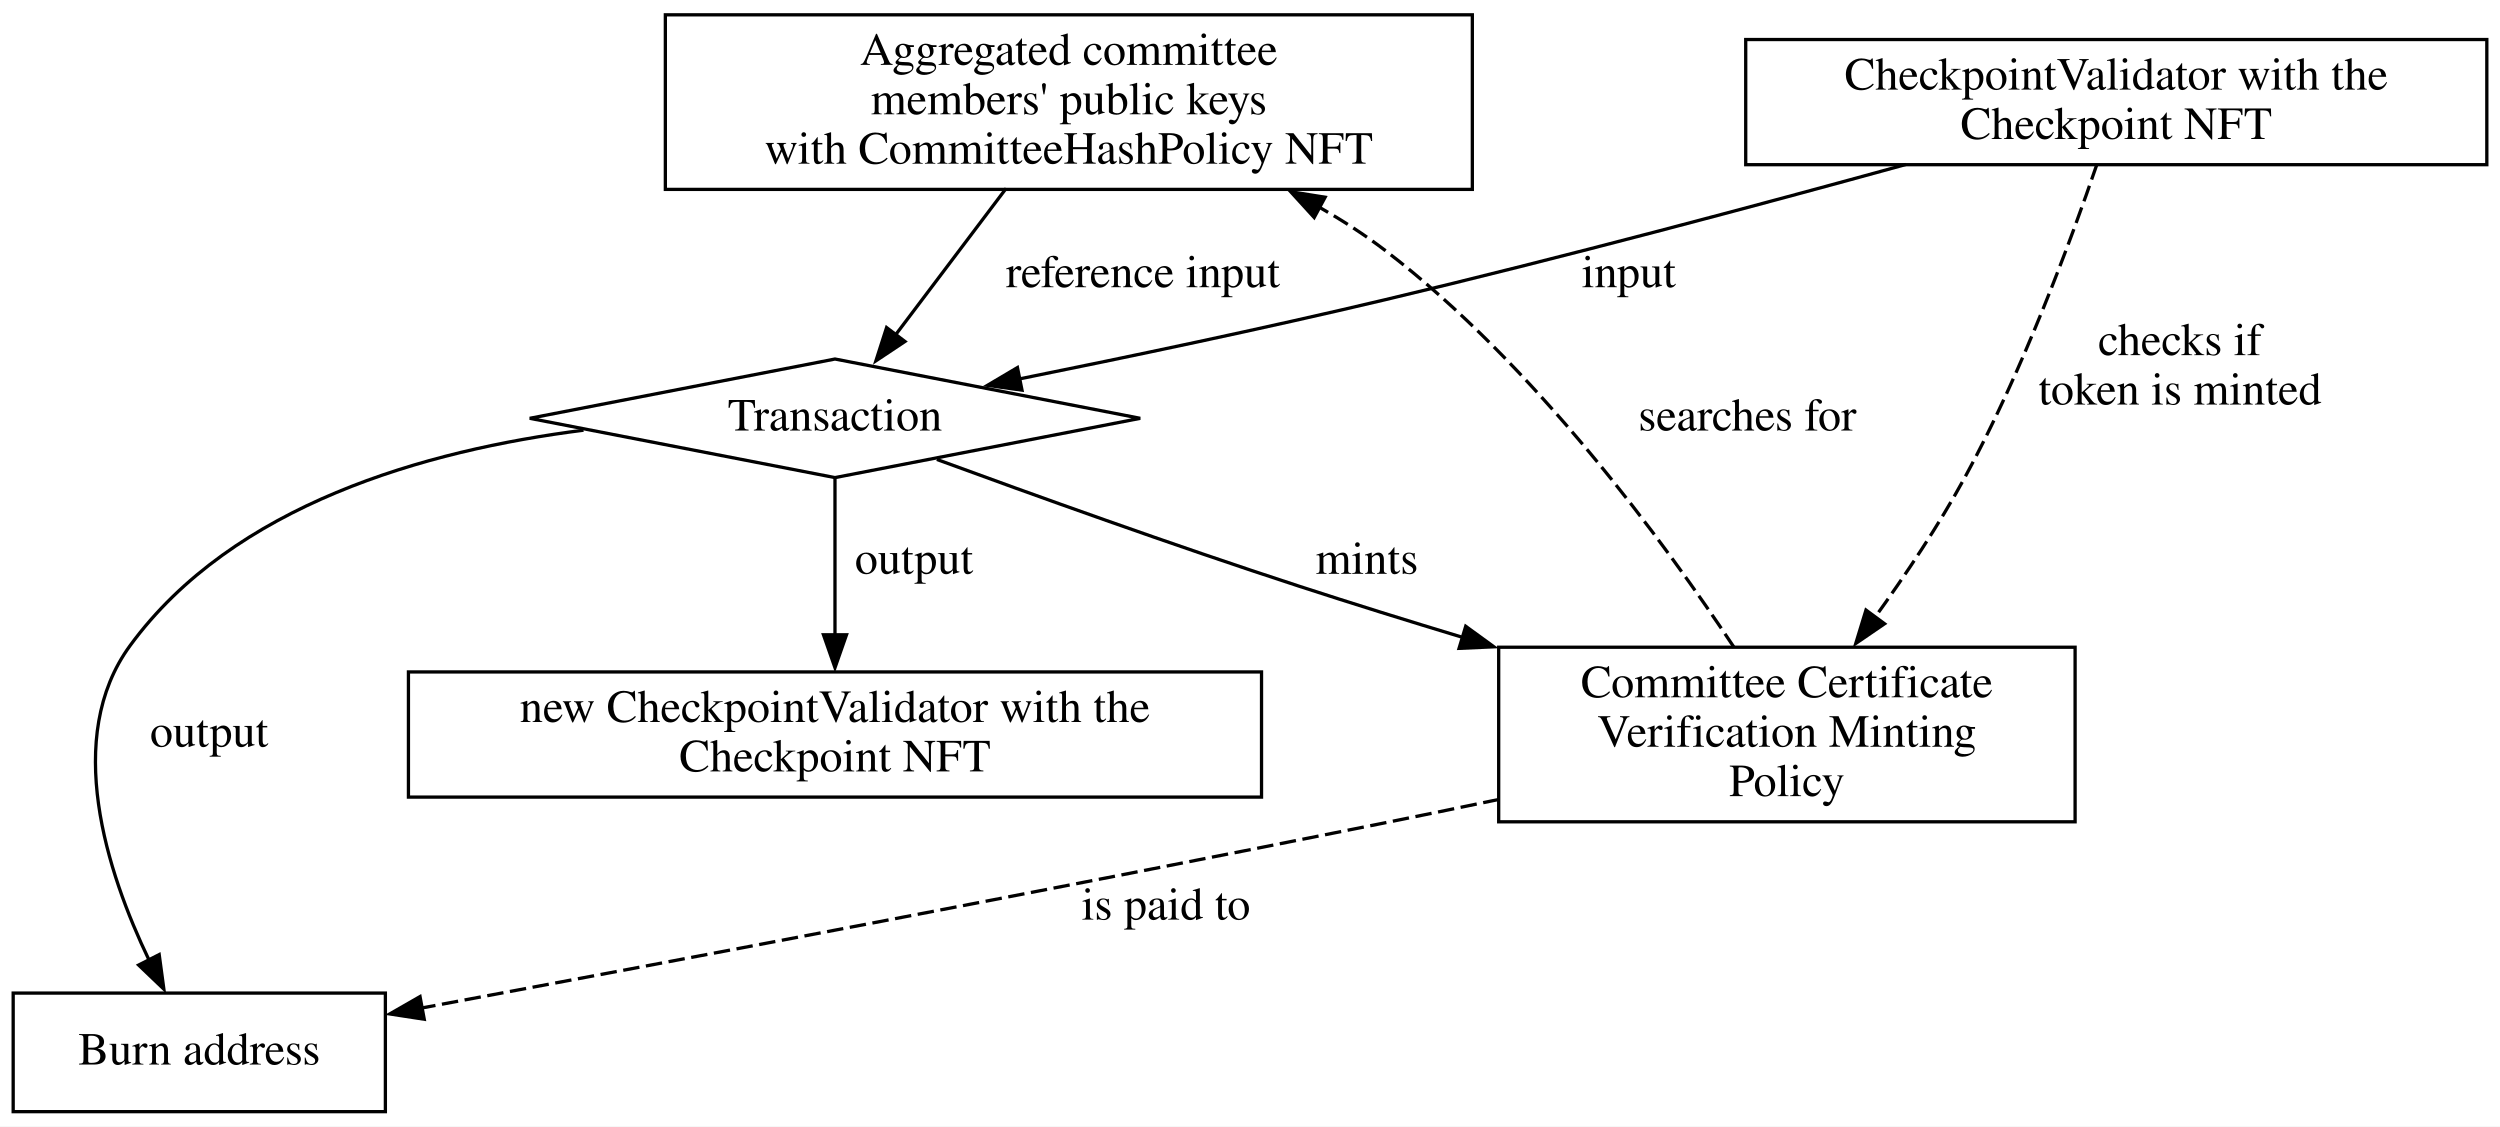
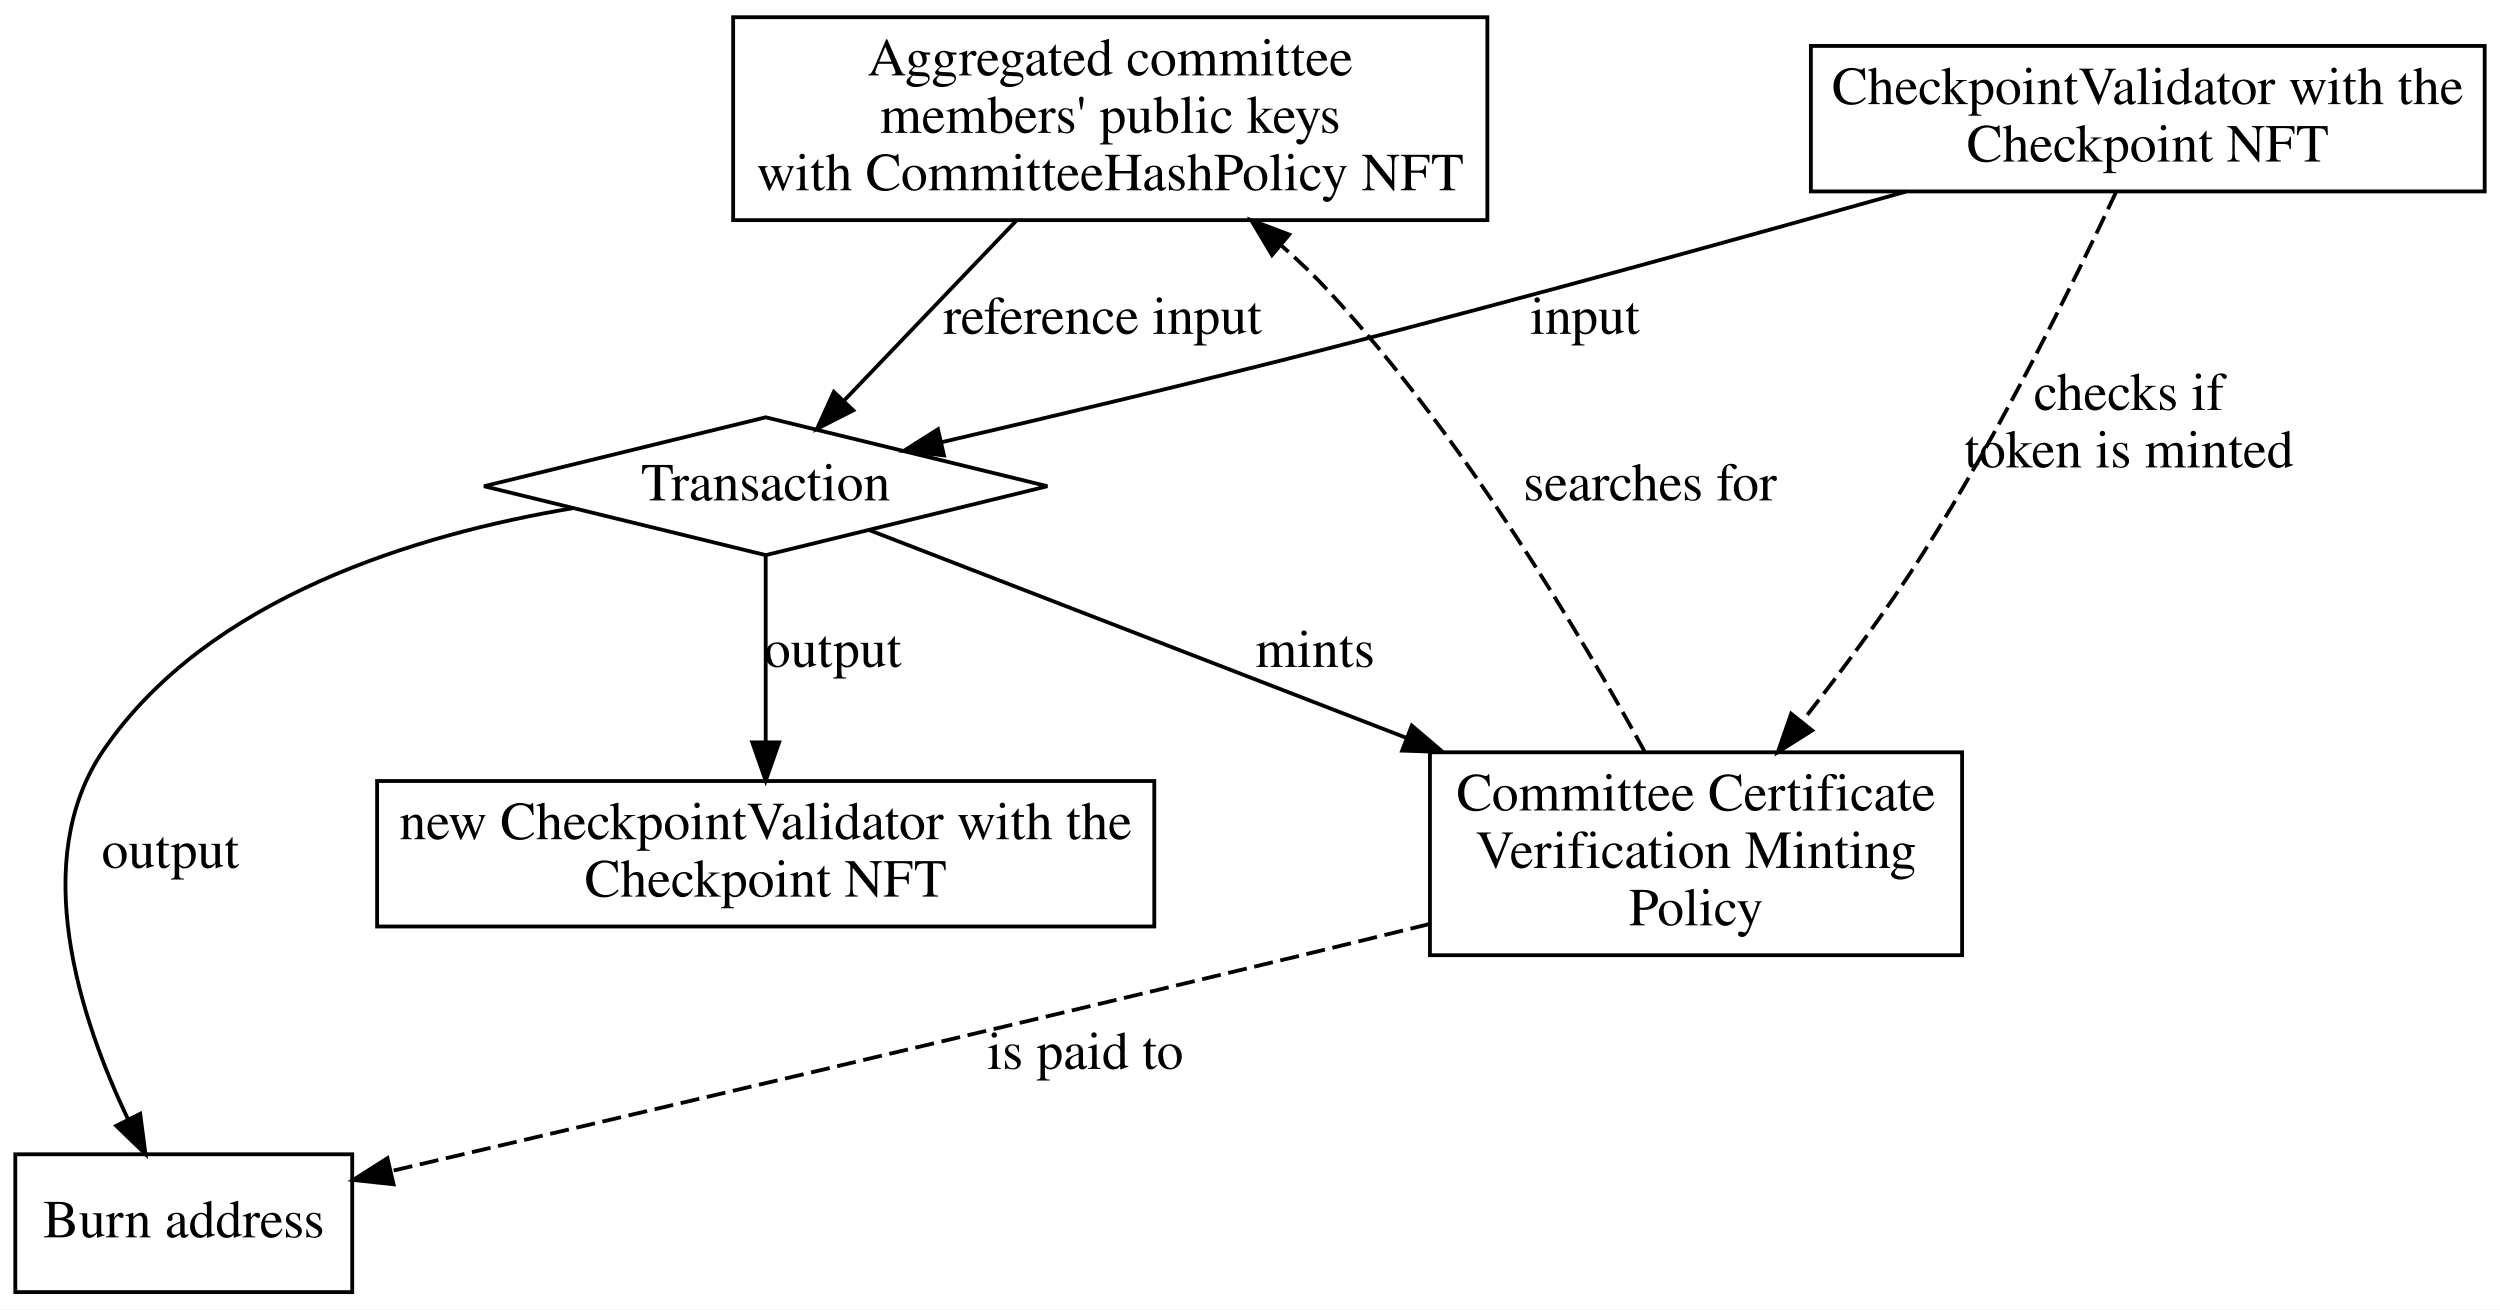
- <svg xmlns="http://www.w3.org/2000/svg" width="759pt" height="342pt" viewBox="0.00 0.00 759.00 342.00">
+ <svg xmlns="http://www.w3.org/2000/svg" width="653pt" height="342pt" viewBox="0.00 0.00 653.00 342.00">
  <g id="graph0" class="graph" transform="scale(1 1) rotate(0) translate(4 338)">
-     <polygon fill="white" stroke="none" points="-4,4 -4,-338 755,-338 755,4 -4,4" />
+     <polygon fill="white" stroke="none" points="-4,4 -4,-338 649,-338 649,4 -4,4" />
    <g id="node1" class="node">
-       <polygon fill="none" stroke="black" points="198,-280.5 198,-333.5 443,-333.5 443,-280.5 198,-280.5" />
-       <text text-anchor="middle" x="320.5" y="-318.3" font-family="Times,serif" font-size="14.00">Aggregated committee </text>
-       <text text-anchor="middle" x="320.5" y="-303.3" font-family="Times,serif" font-size="14.00">members' public keys</text>
-       <text text-anchor="middle" x="320.5" y="-288.3" font-family="Times,serif" font-size="14.00">with CommitteeHashPolicy NFT</text>
+       <polygon fill="none" stroke="black" points="187.5,-280.5 187.5,-333.5 384.5,-333.5 384.5,-280.5 187.5,-280.5" />
+       <text text-anchor="middle" x="286" y="-318.3" font-family="Times,serif" font-size="14.00">Aggregated committee </text>
+       <text text-anchor="middle" x="286" y="-303.3" font-family="Times,serif" font-size="14.00">members' public keys</text>
+       <text text-anchor="middle" x="286" y="-288.3" font-family="Times,serif" font-size="14.00">with CommitteeHashPolicy NFT</text>
    </g>
    <g id="node3" class="node">
-       <polygon fill="none" stroke="black" points="249.5,-229 156.83,-211 249.5,-193 342.17,-211 249.5,-229" />
-       <text text-anchor="middle" x="249.5" y="-207.3" font-family="Times,serif" font-size="14.00">Transaction</text>
+       <polygon fill="none" stroke="black" points="196,-229 122.43,-211 196,-193 269.57,-211 196,-229" />
+       <text text-anchor="middle" x="196" y="-207.3" font-family="Times,serif" font-size="14.00">Transaction</text>
    </g>
    <g id="edge2" class="edge">
-       <path fill="none" stroke="black" d="M301.47,-280.81C290.99,-266.94 278.05,-249.8 267.71,-236.1" />
-       <polygon fill="black" stroke="black" points="270.75,-234.33 261.93,-228.46 265.17,-238.55 270.75,-234.33" />
-       <text text-anchor="middle" x="343" y="-250.8" font-family="Times,serif" font-size="14.00">reference input</text>
+       <path fill="none" stroke="black" d="M261.41,-280.31C247.27,-265.55 229.72,-247.21 216.36,-233.26" />
+       <polygon fill="black" stroke="black" points="218.86,-230.81 209.41,-226.01 213.8,-235.65 218.86,-230.81" />
+       <text text-anchor="middle" x="284" y="-250.8" font-family="Times,serif" font-size="14.00">reference input</text>
    </g>
    <g id="node2" class="node">
-       <polygon fill="none" stroke="black" points="526,-288 526,-326 751,-326 751,-288 526,-288" />
-       <text text-anchor="middle" x="638.5" y="-310.8" font-family="Times,serif" font-size="14.00">CheckpointValidator with the</text>
-       <text text-anchor="middle" x="638.5" y="-295.8" font-family="Times,serif" font-size="14.00">Checkpoint NFT</text>
+       <polygon fill="none" stroke="black" points="469,-288 469,-326 645,-326 645,-288 469,-288" />
+       <text text-anchor="middle" x="557" y="-310.8" font-family="Times,serif" font-size="14.00">CheckpointValidator with the</text>
+       <text text-anchor="middle" x="557" y="-295.8" font-family="Times,serif" font-size="14.00">Checkpoint NFT</text>
    </g>
    <g id="edge1" class="edge">
-       <path fill="none" stroke="black" d="M574.61,-288.06C530.37,-275.87 470.04,-259.72 416.5,-247 379.63,-238.24 337.91,-229.5 305.39,-222.94" />
-       <polygon fill="black" stroke="black" points="306.28,-219.55 295.78,-221.01 304.9,-226.41 306.28,-219.55" />
-       <text text-anchor="middle" x="490.5" y="-250.8" font-family="Times,serif" font-size="14.00">input</text>
+       <path fill="none" stroke="black" d="M493.95,-287.99C451.41,-275.99 393.95,-260.09 343,-247 309.25,-238.33 270.94,-229.24 241.9,-222.49" />
+       <polygon fill="black" stroke="black" points="242.56,-219.05 232.03,-220.21 240.99,-225.87 242.56,-219.05" />
+       <text text-anchor="middle" x="410" y="-250.8" font-family="Times,serif" font-size="14.00">input</text>
    </g>
    <g id="node4" class="node">
-       <polygon fill="none" stroke="black" points="451,-88.5 451,-141.5 626,-141.5 626,-88.5 451,-88.5" />
-       <text text-anchor="middle" x="538.5" y="-126.3" font-family="Times,serif" font-size="14.00">Committee Certificate</text>
-       <text text-anchor="middle" x="538.5" y="-111.3" font-family="Times,serif" font-size="14.00">Verification Minting</text>
-       <text text-anchor="middle" x="538.5" y="-96.3" font-family="Times,serif" font-size="14.00">Policy</text>
+       <polygon fill="none" stroke="black" points="369.5,-88.5 369.5,-141.5 508.5,-141.5 508.5,-88.5 369.5,-88.5" />
+       <text text-anchor="middle" x="439" y="-126.3" font-family="Times,serif" font-size="14.00">Committee Certificate</text>
+       <text text-anchor="middle" x="439" y="-111.3" font-family="Times,serif" font-size="14.00">Verification Minting</text>
+       <text text-anchor="middle" x="439" y="-96.3" font-family="Times,serif" font-size="14.00">Policy</text>
    </g>
    <g id="edge3" class="edge">
-       <path fill="none" stroke="black" stroke-dasharray="5,2" d="M632.66,-288.21C624.88,-265.47 610.04,-225.17 592.5,-193 584.58,-178.46 574.46,-163.36 565.13,-150.43" />
-       <polygon fill="black" stroke="black" points="568.15,-148.63 559.41,-142.65 562.51,-152.78 568.15,-148.63" />
-       <text text-anchor="middle" x="657.86" y="-230.18" font-family="Times,serif" font-size="14.00">checks if</text>
-       <text text-anchor="middle" x="657.86" y="-215.18" font-family="Times,serif" font-size="14.00">token is minted</text>
+       <path fill="none" stroke="black" stroke-dasharray="5,2" d="M548.72,-287.85C538.06,-265.07 518.46,-225.1 498,-193 488.55,-178.18 477.01,-162.65 466.64,-149.45" />
+       <polygon fill="black" stroke="black" points="469.33,-147.21 460.37,-141.56 463.85,-151.57 469.33,-147.21" />
+       <text text-anchor="middle" x="552.1" y="-230.92" font-family="Times,serif" font-size="14.00">checks if</text>
+       <text text-anchor="middle" x="552.1" y="-215.92" font-family="Times,serif" font-size="14.00">token is minted</text>
    </g>
    <g id="edge5" class="edge">
-       <path fill="none" stroke="black" d="M280.43,-198.51C308.89,-188.07 352.35,-172.43 390.5,-160 406.49,-154.79 423.54,-149.49 440.16,-144.46" />
-       <polygon fill="black" stroke="black" points="440.99,-147.86 449.56,-141.63 438.97,-141.16 440.99,-147.86" />
-       <text text-anchor="middle" x="411" y="-163.8" font-family="Times,serif" font-size="14.00">mints</text>
+       <path fill="none" stroke="black" d="M222.93,-199.58C256.59,-186.56 315.57,-163.75 363.42,-145.24" />
+       <polygon fill="black" stroke="black" points="364.76,-148.47 372.83,-141.6 362.24,-141.94 364.76,-148.47" />
+       <text text-anchor="middle" x="339.5" y="-163.8" font-family="Times,serif" font-size="14.00">mints</text>
    </g>
    <g id="node5" class="node">
-       <polygon fill="none" stroke="black" points="120,-96 120,-134 379,-134 379,-96 120,-96" />
-       <text text-anchor="middle" x="249.5" y="-118.8" font-family="Times,serif" font-size="14.00">new CheckpointValidator with the</text>
-       <text text-anchor="middle" x="249.5" y="-103.8" font-family="Times,serif" font-size="14.00">Checkpoint NFT</text>
+       <polygon fill="none" stroke="black" points="94.5,-96 94.5,-134 297.5,-134 297.5,-96 94.5,-96" />
+       <text text-anchor="middle" x="196" y="-118.8" font-family="Times,serif" font-size="14.00">new CheckpointValidator with the</text>
+       <text text-anchor="middle" x="196" y="-103.8" font-family="Times,serif" font-size="14.00">Checkpoint NFT</text>
    </g>
    <g id="edge7" class="edge">
-       <path fill="none" stroke="black" d="M249.5,-192.76C249.5,-179.41 249.5,-160.63 249.5,-144.98" />
-       <polygon fill="black" stroke="black" points="253,-145.28 249.5,-135.28 246,-145.28 253,-145.28" />
-       <text text-anchor="middle" x="273.5" y="-163.8" font-family="Times,serif" font-size="14.00">output</text>
+       <path fill="none" stroke="black" d="M196,-192.76C196,-179.24 196,-160.13 196,-144.37" />
+       <polygon fill="black" stroke="black" points="199.5,-144.09 196,-134.09 192.5,-144.09 199.5,-144.09" />
+       <text text-anchor="middle" x="213.5" y="-163.8" font-family="Times,serif" font-size="14.00">output</text>
    </g>
    <g id="node6" class="node">
-       <polygon fill="none" stroke="black" points="0,-0.5 0,-36.5 113,-36.5 113,-0.5 0,-0.5" />
-       <text text-anchor="middle" x="56.5" y="-14.8" font-family="Times,serif" font-size="14.00">Burn address</text>
+       <polygon fill="none" stroke="black" points="0,-0.5 0,-36.5 88,-36.5 88,-0.5 0,-0.5" />
+       <text text-anchor="middle" x="44" y="-14.8" font-family="Times,serif" font-size="14.00">Burn address</text>
    </g>
    <g id="edge8" class="edge">
-       <path fill="none" stroke="black" d="M173.15,-207.39C125.24,-201.31 66.8,-184.79 35.5,-142 15.12,-114.14 28.41,-73.27 41.25,-46.52" />
-       <polygon fill="black" stroke="black" points="44.33,-48.19 45.75,-37.69 38.09,-45.01 44.33,-48.19" />
-       <text text-anchor="middle" x="59.5" y="-111.3" font-family="Times,serif" font-size="14.00">output</text>
+       <path fill="none" stroke="black" d="M145.6,-205.25C104.97,-198.47 50.26,-182 23,-142 3.41,-113.26 16.82,-72.14 29.44,-45.63" />
+       <polygon fill="black" stroke="black" points="32.62,-47.08 33.99,-36.57 26.37,-43.94 32.62,-47.08" />
+       <text text-anchor="middle" x="40.5" y="-111.3" font-family="Times,serif" font-size="14.00">output</text>
    </g>
    <g id="edge4" class="edge">
-       <path fill="none" stroke="black" stroke-dasharray="5,2" d="M522.48,-141.43C501.43,-173.15 461.78,-227.42 416.5,-262 410.24,-266.78 403.38,-271.2 396.29,-275.24" />
-       <polygon fill="black" stroke="black" points="394.99,-271.96 387.85,-279.79 398.31,-278.12 394.99,-271.96" />
-       <text text-anchor="middle" x="526.5" y="-207.3" font-family="Times,serif" font-size="14.00">searches for</text>
+       <path fill="none" stroke="black" stroke-dasharray="5,2" d="M425.65,-141.56C408.89,-172.21 378.06,-224.18 343,-262 339.23,-266.07 335.05,-270.05 330.72,-273.85" />
+       <polygon fill="black" stroke="black" points="328.24,-271.37 322.83,-280.47 332.74,-276.73 328.24,-271.37" />
+       <text text-anchor="middle" x="427" y="-207.3" font-family="Times,serif" font-size="14.00">searches for</text>
    </g>
    <g id="edge6" class="edge">
-       <path fill="none" stroke="black" stroke-dasharray="5,2" d="M451.19,-95.32C439.21,-92.82 427.05,-90.32 415.5,-88 314.09,-67.61 196.25,-45.41 124.03,-31.97" />
-       <polygon fill="black" stroke="black" points="124.8,-28.56 114.33,-30.17 123.52,-35.44 124.8,-28.56" />
-       <text text-anchor="middle" x="350" y="-58.8" font-family="Times,serif" font-size="14.00">is paid to</text>
+       <path fill="none" stroke="black" stroke-dasharray="5,2" d="M369.27,-96.62C357.5,-93.72 345.41,-90.76 334,-88 251.94,-68.15 156.65,-45.77 98.34,-32.15" />
+       <polygon fill="black" stroke="black" points="98.79,-28.66 88.25,-29.8 97.2,-35.48 98.79,-28.66" />
+       <text text-anchor="middle" x="279.5" y="-58.8" font-family="Times,serif" font-size="14.00">is paid to</text>
    </g>
  </g>
</svg>
